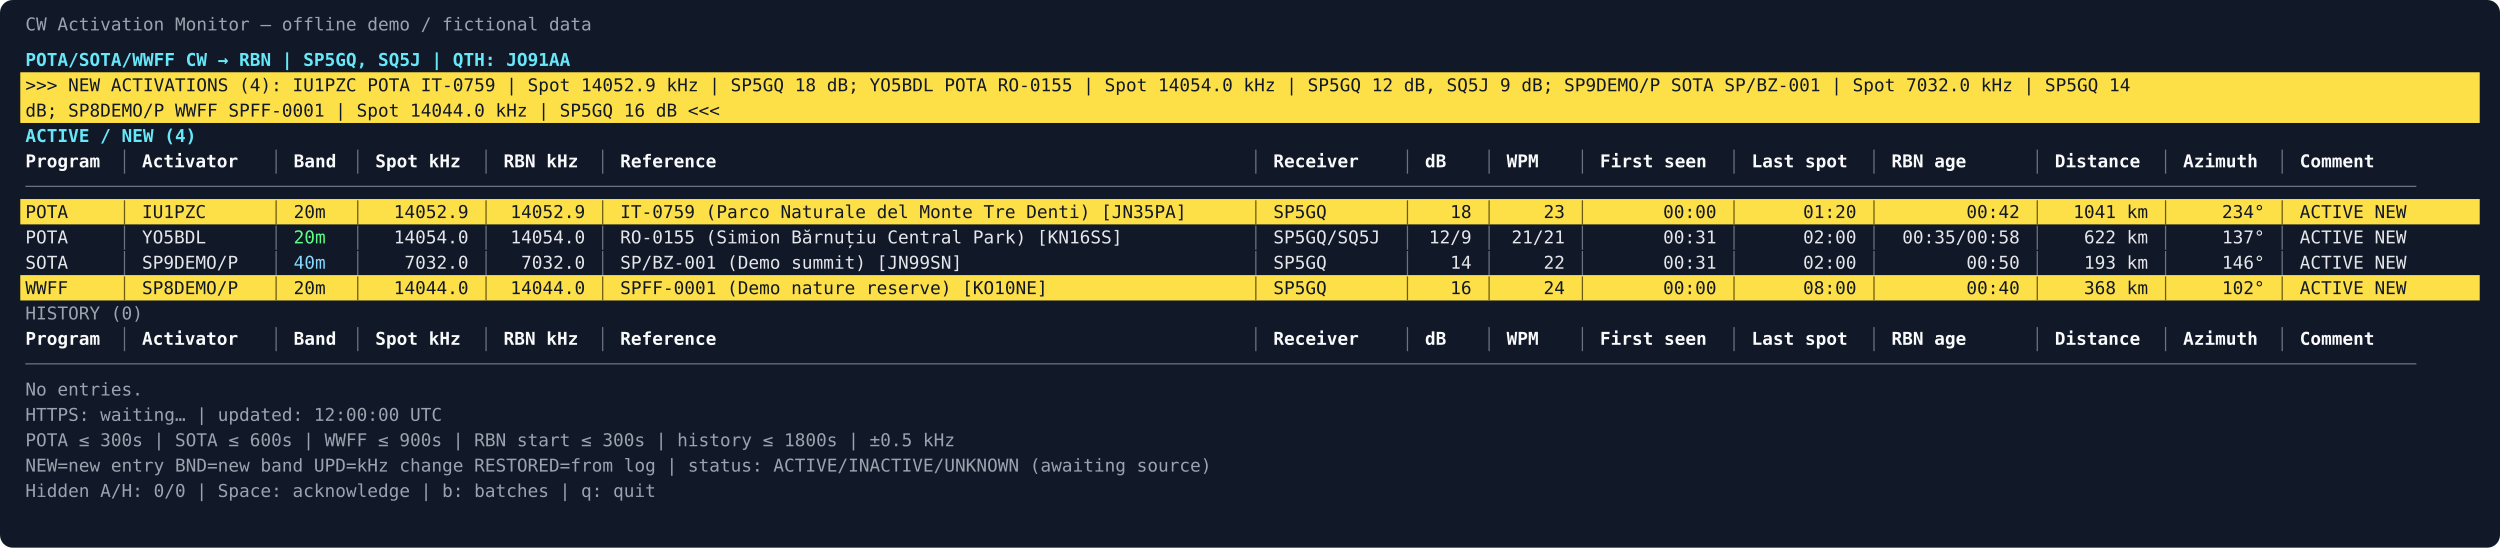
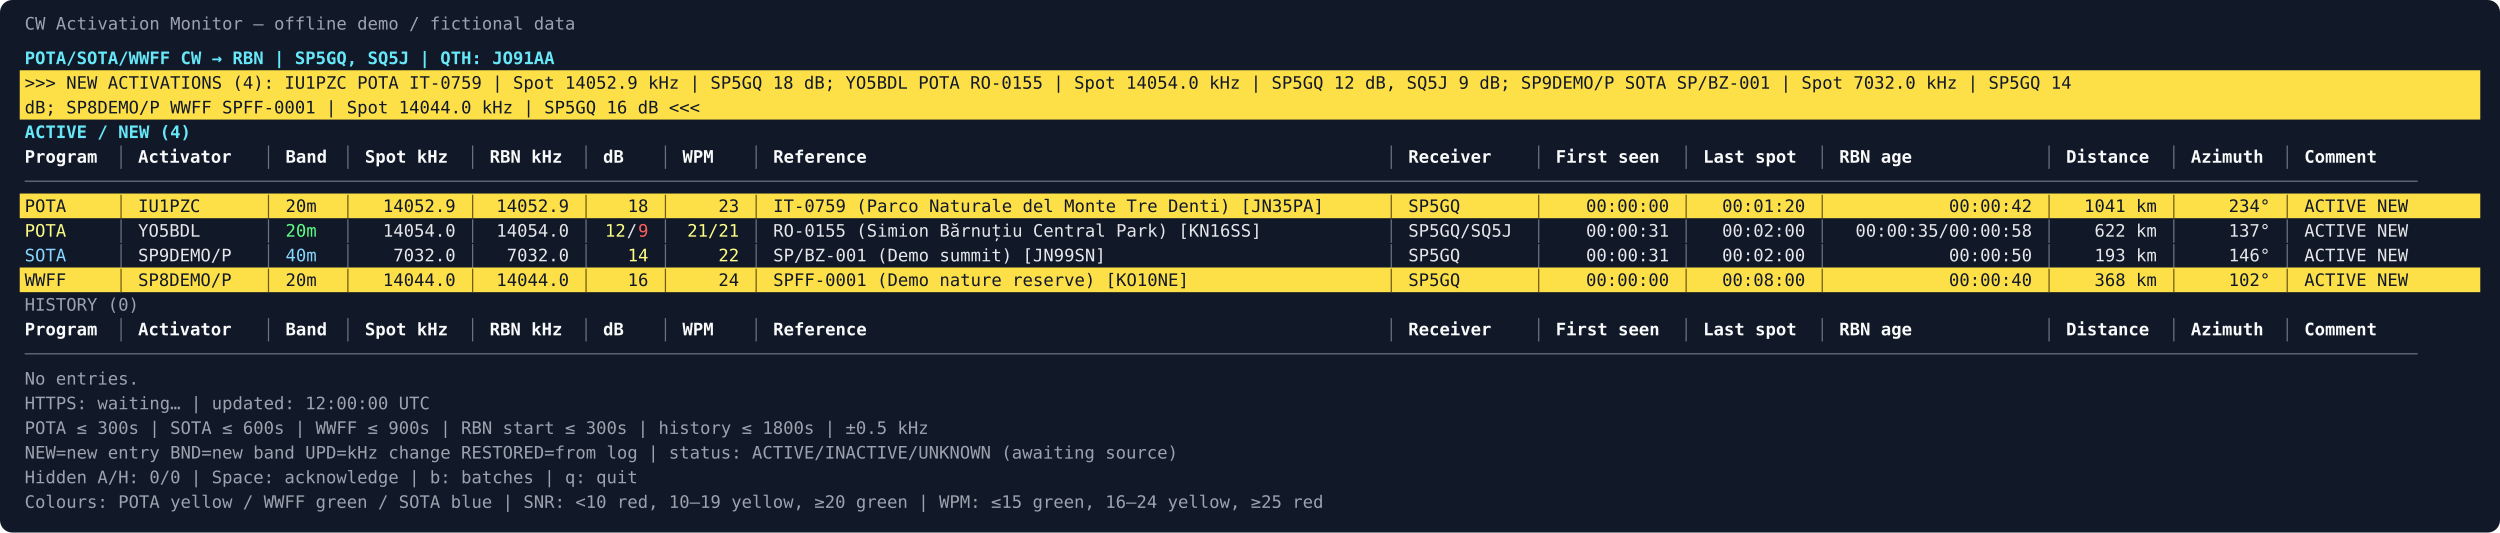
- <svg xmlns="http://www.w3.org/2000/svg" width="1972" height="432" viewBox="0 0 1972 432" role="img" aria-labelledby="title desc">
-   <rect width="1972" height="432" rx="10" fill="#111827" />
+ <svg xmlns="http://www.w3.org/2000/svg" width="2028" height="432" viewBox="0 0 2028 432" role="img" aria-labelledby="title desc">
+   <rect width="2028" height="432" rx="10" fill="#111827" />
  <g font-family="DejaVu Sans Mono" font-size="14" style="font-family: 'DejaVu Sans Mono', Consolas, monospace; font-variant-ligatures: none">
    <text x="20" y="24" fill="#9ca3af">CW Activation Monitor — offline demo / fictional data</text>
    <text x="20" y="52" fill="#67e8f9" font-weight="bold">POTA/SOTA/WWFF CW → RBN | SP5GQ, SQ5J | QTH: JO91AA</text>
-     <rect x="16" y="57" width="1940" height="40" fill="#fde047" />
+     <rect x="16" y="57" width="1996" height="40" fill="#fde047" />
    <text x="20" y="72" fill="#111827" font-weight="normal">&gt;&gt;&gt; NEW ACTIVATIONS (4): IU1PZC POTA IT-0759 | Spot 14052.9 kHz | SP5GQ 18 dB; YO5BDL POTA RO-0155 | Spot 14054.0 kHz | SP5GQ 12 dB, SQ5J 9 dB; SP9DEMO/P SOTA SP/BZ-001 | Spot 7032.0 kHz | SP5GQ 14</text>
    <text x="20" y="92" fill="#111827" font-weight="normal">dB; SP8DEMO/P WWFF SPFF-0001 | Spot 14044.0 kHz | SP5GQ 16 dB &lt;&lt;&lt;</text>
    <text x="20" y="112" fill="#67e8f9" font-weight="bold">ACTIVE / NEW (4)</text>
    <text x="20.0" y="132" fill="#f9fafb" font-weight="bold" text-anchor="start">Program</text>
    <text x="112.0" y="132" fill="#f9fafb" font-weight="bold" text-anchor="start">Activator</text>
    <text x="231.6" y="132" fill="#f9fafb" font-weight="bold" text-anchor="start">Band</text>
    <text x="296.0" y="132" fill="#f9fafb" font-weight="bold" text-anchor="start">Spot kHz</text>
    <text x="397.2" y="132" fill="#f9fafb" font-weight="bold" text-anchor="start">RBN kHz</text>
-     <text x="489.2" y="132" fill="#f9fafb" font-weight="bold" text-anchor="start">Reference</text>
-     <text x="1004.4" y="132" fill="#f9fafb" font-weight="bold" text-anchor="start">Receiver</text>
-     <text x="1124.0" y="132" fill="#f9fafb" font-weight="bold" text-anchor="start">dB</text>
-     <text x="1188.4" y="132" fill="#f9fafb" font-weight="bold" text-anchor="start">WPM</text>
+     <text x="627.2" y="132" fill="#f9fafb" font-weight="bold" text-anchor="start">Reference</text>
+     <text x="1142.4" y="132" fill="#f9fafb" font-weight="bold" text-anchor="start">Receiver</text>
+     <text x="489.2" y="132" fill="#f9fafb" font-weight="bold" text-anchor="start">dB</text>
+     <text x="553.6" y="132" fill="#f9fafb" font-weight="bold" text-anchor="start">WPM</text>
    <text x="1262.0" y="132" fill="#f9fafb" font-weight="bold" text-anchor="start">First seen</text>
    <text x="1381.6" y="132" fill="#f9fafb" font-weight="bold" text-anchor="start">Last spot</text>
    <text x="1492.0" y="132" fill="#f9fafb" font-weight="bold" text-anchor="start">RBN age</text>
-     <text x="1620.8" y="132" fill="#f9fafb" font-weight="bold" text-anchor="start">Distance</text>
-     <text x="1722.0" y="132" fill="#f9fafb" font-weight="bold" text-anchor="start">Azimuth</text>
-     <text x="1814.0" y="132" fill="#f9fafb" font-weight="bold" text-anchor="start">Comment</text>
+     <text x="1676.0" y="132" fill="#f9fafb" font-weight="bold" text-anchor="start">Distance</text>
+     <text x="1777.2" y="132" fill="#f9fafb" font-weight="bold" text-anchor="start">Azimuth</text>
+     <text x="1869.2" y="132" fill="#f9fafb" font-weight="bold" text-anchor="start">Comment</text>
    <path d="M98.2 118V137" stroke="#6b7280" />
    <path d="M217.8 118V137" stroke="#6b7280" />
    <path d="M282.2 118V137" stroke="#6b7280" />
    <path d="M383.4 118V137" stroke="#6b7280" />
    <path d="M475.4 118V137" stroke="#6b7280" />
-     <path d="M990.6 118V137" stroke="#6b7280" />
-     <path d="M1110.2 118V137" stroke="#6b7280" />
-     <path d="M1174.6 118V137" stroke="#6b7280" />
+     <path d="M1128.6 118V137" stroke="#6b7280" />
    <path d="M1248.2 118V137" stroke="#6b7280" />
+     <path d="M539.8 118V137" stroke="#6b7280" />
+     <path d="M613.4 118V137" stroke="#6b7280" />
    <path d="M1367.8 118V137" stroke="#6b7280" />
    <path d="M1478.2 118V137" stroke="#6b7280" />
-     <path d="M1607.0 118V137" stroke="#6b7280" />
-     <path d="M1708.2 118V137" stroke="#6b7280" />
-     <path d="M1800.2 118V137" stroke="#6b7280" />
-     <path d="M20 147H1906.0" stroke="#6b7280" />
-     <rect x="16" y="157" width="1940" height="20" fill="#fde047" />
+     <path d="M1662.2 118V137" stroke="#6b7280" />
+     <path d="M1763.4 118V137" stroke="#6b7280" />
+     <path d="M1855.4 118V137" stroke="#6b7280" />
+     <path d="M20 147H1961.2" stroke="#6b7280" />
+     <rect x="16" y="157" width="1996" height="20" fill="#fde047" />
    <text x="20.0" y="172" fill="#111827" font-weight="normal" text-anchor="start">POTA</text>
    <text x="112.0" y="172" fill="#111827" font-weight="normal" text-anchor="start">IU1PZC</text>
    <text x="231.6" y="172" fill="#111827" font-weight="normal" text-anchor="start">20m</text>
    <text x="369.6" y="172" fill="#111827" font-weight="normal" text-anchor="end">14052.9</text>
    <text x="461.6" y="172" fill="#111827" font-weight="normal" text-anchor="end">14052.9</text>
-     <text x="489.2" y="172" fill="#111827" font-weight="normal" text-anchor="start">IT-0759 (Parco Naturale del Monte Tre Denti) [JN35PA]</text>
-     <text x="1004.4" y="172" fill="#111827" font-weight="normal" text-anchor="start">SP5GQ</text>
-     <text x="1160.8" y="172" fill="#111827" font-weight="normal" text-anchor="end">18</text>
-     <text x="1234.4" y="172" fill="#111827" font-weight="normal" text-anchor="end">23</text>
-     <text x="1354.0" y="172" fill="#111827" font-weight="normal" text-anchor="end">00:00</text>
-     <text x="1464.4" y="172" fill="#111827" font-weight="normal" text-anchor="end">01:20</text>
-     <text x="1593.2" y="172" fill="#111827" font-weight="normal" text-anchor="end">00:42</text>
-     <text x="1694.4" y="172" fill="#111827" font-weight="normal" text-anchor="end">1041 km</text>
-     <text x="1786.4" y="172" fill="#111827" font-weight="normal" text-anchor="end">234°</text>
-     <text x="1814.0" y="172" fill="#111827" font-weight="normal" text-anchor="start">ACTIVE NEW</text>
+     <text x="627.2" y="172" fill="#111827" font-weight="normal" text-anchor="start">IT-0759 (Parco Naturale del Monte Tre Denti) [JN35PA]</text>
+     <text x="1142.4" y="172" fill="#111827" font-weight="normal" text-anchor="start">SP5GQ</text>
+     <text x="526.0" y="172" fill="#111827" font-weight="normal" text-anchor="end">18</text>
+     <text x="599.6" y="172" fill="#111827" font-weight="normal" text-anchor="end">23</text>
+     <text x="1354.0" y="172" fill="#111827" font-weight="normal" text-anchor="end">00:00:00</text>
+     <text x="1464.4" y="172" fill="#111827" font-weight="normal" text-anchor="end">00:01:20</text>
+     <text x="1648.4" y="172" fill="#111827" font-weight="normal" text-anchor="end">00:00:42</text>
+     <text x="1749.6" y="172" fill="#111827" font-weight="normal" text-anchor="end">1041 km</text>
+     <text x="1841.6" y="172" fill="#111827" font-weight="normal" text-anchor="end">234°</text>
+     <text x="1869.2" y="172" fill="#111827" font-weight="normal" text-anchor="start">ACTIVE NEW</text>
    <path d="M98.2 158V177" stroke="#6b5b12" />
    <path d="M217.8 158V177" stroke="#6b5b12" />
    <path d="M282.2 158V177" stroke="#6b5b12" />
    <path d="M383.4 158V177" stroke="#6b5b12" />
    <path d="M475.4 158V177" stroke="#6b5b12" />
-     <path d="M990.6 158V177" stroke="#6b5b12" />
-     <path d="M1110.2 158V177" stroke="#6b5b12" />
-     <path d="M1174.6 158V177" stroke="#6b5b12" />
+     <path d="M1128.6 158V177" stroke="#6b5b12" />
    <path d="M1248.2 158V177" stroke="#6b5b12" />
+     <path d="M539.8 158V177" stroke="#6b5b12" />
+     <path d="M613.4 158V177" stroke="#6b5b12" />
    <path d="M1367.8 158V177" stroke="#6b5b12" />
    <path d="M1478.2 158V177" stroke="#6b5b12" />
-     <path d="M1607.0 158V177" stroke="#6b5b12" />
-     <path d="M1708.2 158V177" stroke="#6b5b12" />
-     <path d="M1800.2 158V177" stroke="#6b5b12" />
-     <text x="20.0" y="192" fill="#e5e7eb" font-weight="normal" text-anchor="start">POTA</text>
+     <path d="M1662.2 158V177" stroke="#6b5b12" />
+     <path d="M1763.4 158V177" stroke="#6b5b12" />
+     <path d="M1855.4 158V177" stroke="#6b5b12" />
+     <text x="20.0" y="192" fill="#ffff87" font-weight="normal" text-anchor="start">POTA</text>
    <text x="112.0" y="192" fill="#e5e7eb" font-weight="normal" text-anchor="start">YO5BDL</text>
    <text x="231.6" y="192" fill="#5fff87" font-weight="normal" text-anchor="start">20m</text>
    <text x="369.6" y="192" fill="#e5e7eb" font-weight="normal" text-anchor="end">14054.0</text>
    <text x="461.6" y="192" fill="#e5e7eb" font-weight="normal" text-anchor="end">14054.0</text>
-     <text x="489.2" y="192" fill="#e5e7eb" font-weight="normal" text-anchor="start">RO-0155 (Simion Bărnuțiu Central Park) [KN16SS]</text>
-     <text x="1004.4" y="192" fill="#e5e7eb" font-weight="normal" text-anchor="start">SP5GQ/SQ5J</text>
-     <text x="1160.8" y="192" fill="#e5e7eb" font-weight="normal" text-anchor="end">12/9</text>
-     <text x="1234.4" y="192" fill="#e5e7eb" font-weight="normal" text-anchor="end">21/21</text>
-     <text x="1354.0" y="192" fill="#e5e7eb" font-weight="normal" text-anchor="end">00:31</text>
-     <text x="1464.4" y="192" fill="#e5e7eb" font-weight="normal" text-anchor="end">02:00</text>
-     <text x="1593.2" y="192" fill="#e5e7eb" font-weight="normal" text-anchor="end">00:35/00:58</text>
-     <text x="1694.4" y="192" fill="#e5e7eb" font-weight="normal" text-anchor="end">622 km</text>
-     <text x="1786.4" y="192" fill="#e5e7eb" font-weight="normal" text-anchor="end">137°</text>
-     <text x="1814.0" y="192" fill="#e5e7eb" font-weight="normal" text-anchor="start">ACTIVE NEW</text>
+     <text x="627.2" y="192" fill="#e5e7eb" font-weight="normal" text-anchor="start">RO-0155 (Simion Bărnuțiu Central Park) [KN16SS]</text>
+     <text x="1142.4" y="192" fill="#e5e7eb" font-weight="normal" text-anchor="start">SP5GQ/SQ5J</text>
+     <text x="599.6" y="192" fill="#ffff87" font-weight="normal" text-anchor="end">21/21</text>
+     <text x="1354.0" y="192" fill="#e5e7eb" font-weight="normal" text-anchor="end">00:00:31</text>
+     <text x="1464.4" y="192" fill="#e5e7eb" font-weight="normal" text-anchor="end">00:02:00</text>
+     <text x="1648.4" y="192" fill="#e5e7eb" font-weight="normal" text-anchor="end">00:00:35/00:00:58</text>
+     <text x="1749.6" y="192" fill="#e5e7eb" font-weight="normal" text-anchor="end">622 km</text>
+     <text x="1841.6" y="192" fill="#e5e7eb" font-weight="normal" text-anchor="end">137°</text>
+     <text x="1869.2" y="192" fill="#e5e7eb" font-weight="normal" text-anchor="start">ACTIVE NEW</text>
    <path d="M98.2 178V197" stroke="#6b7280" />
    <path d="M217.8 178V197" stroke="#6b7280" />
    <path d="M282.2 178V197" stroke="#6b7280" />
    <path d="M383.4 178V197" stroke="#6b7280" />
    <path d="M475.4 178V197" stroke="#6b7280" />
-     <path d="M990.6 178V197" stroke="#6b7280" />
-     <path d="M1110.2 178V197" stroke="#6b7280" />
-     <path d="M1174.6 178V197" stroke="#6b7280" />
+     <path d="M1128.6 178V197" stroke="#6b7280" />
    <path d="M1248.2 178V197" stroke="#6b7280" />
+     <path d="M539.8 178V197" stroke="#6b7280" />
+     <path d="M613.4 178V197" stroke="#6b7280" />
    <path d="M1367.8 178V197" stroke="#6b7280" />
    <path d="M1478.2 178V197" stroke="#6b7280" />
-     <path d="M1607.0 178V197" stroke="#6b7280" />
-     <path d="M1708.2 178V197" stroke="#6b7280" />
-     <path d="M1800.2 178V197" stroke="#6b7280" />
-     <text x="20.0" y="212" fill="#e5e7eb" font-weight="normal" text-anchor="start">SOTA</text>
+     <path d="M1662.2 178V197" stroke="#6b7280" />
+     <path d="M1763.4 178V197" stroke="#6b7280" />
+     <path d="M1855.4 178V197" stroke="#6b7280" />
+     <text x="20.0" y="212" fill="#87d7ff" font-weight="normal" text-anchor="start">SOTA</text>
    <text x="112.0" y="212" fill="#e5e7eb" font-weight="normal" text-anchor="start">SP9DEMO/P</text>
    <text x="231.6" y="212" fill="#87d7ff" font-weight="normal" text-anchor="start">40m</text>
    <text x="369.6" y="212" fill="#e5e7eb" font-weight="normal" text-anchor="end">7032.0</text>
    <text x="461.6" y="212" fill="#e5e7eb" font-weight="normal" text-anchor="end">7032.0</text>
-     <text x="489.2" y="212" fill="#e5e7eb" font-weight="normal" text-anchor="start">SP/BZ-001 (Demo summit) [JN99SN]</text>
-     <text x="1004.4" y="212" fill="#e5e7eb" font-weight="normal" text-anchor="start">SP5GQ</text>
-     <text x="1160.8" y="212" fill="#e5e7eb" font-weight="normal" text-anchor="end">14</text>
-     <text x="1234.4" y="212" fill="#e5e7eb" font-weight="normal" text-anchor="end">22</text>
-     <text x="1354.0" y="212" fill="#e5e7eb" font-weight="normal" text-anchor="end">00:31</text>
-     <text x="1464.4" y="212" fill="#e5e7eb" font-weight="normal" text-anchor="end">02:00</text>
-     <text x="1593.2" y="212" fill="#e5e7eb" font-weight="normal" text-anchor="end">00:50</text>
-     <text x="1694.4" y="212" fill="#e5e7eb" font-weight="normal" text-anchor="end">193 km</text>
-     <text x="1786.4" y="212" fill="#e5e7eb" font-weight="normal" text-anchor="end">146°</text>
-     <text x="1814.0" y="212" fill="#e5e7eb" font-weight="normal" text-anchor="start">ACTIVE NEW</text>
+     <text x="627.2" y="212" fill="#e5e7eb" font-weight="normal" text-anchor="start">SP/BZ-001 (Demo summit) [JN99SN]</text>
+     <text x="1142.4" y="212" fill="#e5e7eb" font-weight="normal" text-anchor="start">SP5GQ</text>
+     <text x="526.0" y="212" fill="#ffff87" font-weight="normal" text-anchor="end">14</text>
+     <text x="599.6" y="212" fill="#ffff87" font-weight="normal" text-anchor="end">22</text>
+     <text x="1354.0" y="212" fill="#e5e7eb" font-weight="normal" text-anchor="end">00:00:31</text>
+     <text x="1464.4" y="212" fill="#e5e7eb" font-weight="normal" text-anchor="end">00:02:00</text>
+     <text x="1648.4" y="212" fill="#e5e7eb" font-weight="normal" text-anchor="end">00:00:50</text>
+     <text x="1749.6" y="212" fill="#e5e7eb" font-weight="normal" text-anchor="end">193 km</text>
+     <text x="1841.6" y="212" fill="#e5e7eb" font-weight="normal" text-anchor="end">146°</text>
+     <text x="1869.2" y="212" fill="#e5e7eb" font-weight="normal" text-anchor="start">ACTIVE NEW</text>
    <path d="M98.2 198V217" stroke="#6b7280" />
    <path d="M217.8 198V217" stroke="#6b7280" />
    <path d="M282.2 198V217" stroke="#6b7280" />
    <path d="M383.4 198V217" stroke="#6b7280" />
    <path d="M475.4 198V217" stroke="#6b7280" />
-     <path d="M990.6 198V217" stroke="#6b7280" />
-     <path d="M1110.2 198V217" stroke="#6b7280" />
-     <path d="M1174.6 198V217" stroke="#6b7280" />
+     <path d="M1128.6 198V217" stroke="#6b7280" />
    <path d="M1248.2 198V217" stroke="#6b7280" />
+     <path d="M539.8 198V217" stroke="#6b7280" />
+     <path d="M613.4 198V217" stroke="#6b7280" />
    <path d="M1367.8 198V217" stroke="#6b7280" />
    <path d="M1478.2 198V217" stroke="#6b7280" />
-     <path d="M1607.0 198V217" stroke="#6b7280" />
-     <path d="M1708.2 198V217" stroke="#6b7280" />
-     <path d="M1800.2 198V217" stroke="#6b7280" />
-     <rect x="16" y="217" width="1940" height="20" fill="#fde047" />
+     <path d="M1662.2 198V217" stroke="#6b7280" />
+     <path d="M1763.4 198V217" stroke="#6b7280" />
+     <path d="M1855.4 198V217" stroke="#6b7280" />
+     <rect x="16" y="217" width="1996" height="20" fill="#fde047" />
    <text x="20.0" y="232" fill="#111827" font-weight="normal" text-anchor="start">WWFF</text>
    <text x="112.0" y="232" fill="#111827" font-weight="normal" text-anchor="start">SP8DEMO/P</text>
    <text x="231.6" y="232" fill="#111827" font-weight="normal" text-anchor="start">20m</text>
    <text x="369.6" y="232" fill="#111827" font-weight="normal" text-anchor="end">14044.0</text>
    <text x="461.6" y="232" fill="#111827" font-weight="normal" text-anchor="end">14044.0</text>
-     <text x="489.2" y="232" fill="#111827" font-weight="normal" text-anchor="start">SPFF-0001 (Demo nature reserve) [KO10NE]</text>
-     <text x="1004.4" y="232" fill="#111827" font-weight="normal" text-anchor="start">SP5GQ</text>
-     <text x="1160.8" y="232" fill="#111827" font-weight="normal" text-anchor="end">16</text>
-     <text x="1234.4" y="232" fill="#111827" font-weight="normal" text-anchor="end">24</text>
-     <text x="1354.0" y="232" fill="#111827" font-weight="normal" text-anchor="end">00:00</text>
-     <text x="1464.4" y="232" fill="#111827" font-weight="normal" text-anchor="end">08:00</text>
-     <text x="1593.2" y="232" fill="#111827" font-weight="normal" text-anchor="end">00:40</text>
-     <text x="1694.4" y="232" fill="#111827" font-weight="normal" text-anchor="end">368 km</text>
-     <text x="1786.4" y="232" fill="#111827" font-weight="normal" text-anchor="end">102°</text>
-     <text x="1814.0" y="232" fill="#111827" font-weight="normal" text-anchor="start">ACTIVE NEW</text>
+     <text x="627.2" y="232" fill="#111827" font-weight="normal" text-anchor="start">SPFF-0001 (Demo nature reserve) [KO10NE]</text>
+     <text x="1142.4" y="232" fill="#111827" font-weight="normal" text-anchor="start">SP5GQ</text>
+     <text x="526.0" y="232" fill="#111827" font-weight="normal" text-anchor="end">16</text>
+     <text x="599.6" y="232" fill="#111827" font-weight="normal" text-anchor="end">24</text>
+     <text x="1354.0" y="232" fill="#111827" font-weight="normal" text-anchor="end">00:00:00</text>
+     <text x="1464.4" y="232" fill="#111827" font-weight="normal" text-anchor="end">00:08:00</text>
+     <text x="1648.4" y="232" fill="#111827" font-weight="normal" text-anchor="end">00:00:40</text>
+     <text x="1749.6" y="232" fill="#111827" font-weight="normal" text-anchor="end">368 km</text>
+     <text x="1841.6" y="232" fill="#111827" font-weight="normal" text-anchor="end">102°</text>
+     <text x="1869.2" y="232" fill="#111827" font-weight="normal" text-anchor="start">ACTIVE NEW</text>
    <path d="M98.2 218V237" stroke="#6b5b12" />
    <path d="M217.8 218V237" stroke="#6b5b12" />
    <path d="M282.2 218V237" stroke="#6b5b12" />
    <path d="M383.4 218V237" stroke="#6b5b12" />
    <path d="M475.4 218V237" stroke="#6b5b12" />
-     <path d="M990.6 218V237" stroke="#6b5b12" />
-     <path d="M1110.2 218V237" stroke="#6b5b12" />
-     <path d="M1174.6 218V237" stroke="#6b5b12" />
+     <path d="M1128.6 218V237" stroke="#6b5b12" />
    <path d="M1248.2 218V237" stroke="#6b5b12" />
+     <path d="M539.8 218V237" stroke="#6b5b12" />
+     <path d="M613.4 218V237" stroke="#6b5b12" />
    <path d="M1367.8 218V237" stroke="#6b5b12" />
    <path d="M1478.2 218V237" stroke="#6b5b12" />
-     <path d="M1607.0 218V237" stroke="#6b5b12" />
-     <path d="M1708.2 218V237" stroke="#6b5b12" />
-     <path d="M1800.2 218V237" stroke="#6b5b12" />
+     <path d="M1662.2 218V237" stroke="#6b5b12" />
+     <path d="M1763.4 218V237" stroke="#6b5b12" />
+     <path d="M1855.4 218V237" stroke="#6b5b12" />
    <text x="20" y="252" fill="#9ca3af" font-weight="normal">HISTORY (0)</text>
    <text x="20.0" y="272" fill="#f9fafb" font-weight="bold" text-anchor="start">Program</text>
    <text x="112.0" y="272" fill="#f9fafb" font-weight="bold" text-anchor="start">Activator</text>
    <text x="231.6" y="272" fill="#f9fafb" font-weight="bold" text-anchor="start">Band</text>
    <text x="296.0" y="272" fill="#f9fafb" font-weight="bold" text-anchor="start">Spot kHz</text>
    <text x="397.2" y="272" fill="#f9fafb" font-weight="bold" text-anchor="start">RBN kHz</text>
-     <text x="489.2" y="272" fill="#f9fafb" font-weight="bold" text-anchor="start">Reference</text>
-     <text x="1004.4" y="272" fill="#f9fafb" font-weight="bold" text-anchor="start">Receiver</text>
-     <text x="1124.0" y="272" fill="#f9fafb" font-weight="bold" text-anchor="start">dB</text>
-     <text x="1188.4" y="272" fill="#f9fafb" font-weight="bold" text-anchor="start">WPM</text>
+     <text x="627.2" y="272" fill="#f9fafb" font-weight="bold" text-anchor="start">Reference</text>
+     <text x="1142.4" y="272" fill="#f9fafb" font-weight="bold" text-anchor="start">Receiver</text>
+     <text x="489.2" y="272" fill="#f9fafb" font-weight="bold" text-anchor="start">dB</text>
+     <text x="553.6" y="272" fill="#f9fafb" font-weight="bold" text-anchor="start">WPM</text>
    <text x="1262.0" y="272" fill="#f9fafb" font-weight="bold" text-anchor="start">First seen</text>
    <text x="1381.6" y="272" fill="#f9fafb" font-weight="bold" text-anchor="start">Last spot</text>
    <text x="1492.0" y="272" fill="#f9fafb" font-weight="bold" text-anchor="start">RBN age</text>
-     <text x="1620.8" y="272" fill="#f9fafb" font-weight="bold" text-anchor="start">Distance</text>
-     <text x="1722.0" y="272" fill="#f9fafb" font-weight="bold" text-anchor="start">Azimuth</text>
-     <text x="1814.0" y="272" fill="#f9fafb" font-weight="bold" text-anchor="start">Comment</text>
+     <text x="1676.0" y="272" fill="#f9fafb" font-weight="bold" text-anchor="start">Distance</text>
+     <text x="1777.2" y="272" fill="#f9fafb" font-weight="bold" text-anchor="start">Azimuth</text>
+     <text x="1869.2" y="272" fill="#f9fafb" font-weight="bold" text-anchor="start">Comment</text>
    <path d="M98.2 258V277" stroke="#6b7280" />
    <path d="M217.8 258V277" stroke="#6b7280" />
    <path d="M282.2 258V277" stroke="#6b7280" />
    <path d="M383.4 258V277" stroke="#6b7280" />
    <path d="M475.4 258V277" stroke="#6b7280" />
-     <path d="M990.6 258V277" stroke="#6b7280" />
-     <path d="M1110.2 258V277" stroke="#6b7280" />
-     <path d="M1174.6 258V277" stroke="#6b7280" />
+     <path d="M1128.6 258V277" stroke="#6b7280" />
    <path d="M1248.2 258V277" stroke="#6b7280" />
+     <path d="M539.8 258V277" stroke="#6b7280" />
+     <path d="M613.4 258V277" stroke="#6b7280" />
    <path d="M1367.8 258V277" stroke="#6b7280" />
    <path d="M1478.2 258V277" stroke="#6b7280" />
-     <path d="M1607.0 258V277" stroke="#6b7280" />
-     <path d="M1708.2 258V277" stroke="#6b7280" />
-     <path d="M1800.2 258V277" stroke="#6b7280" />
-     <path d="M20 287H1906.0" stroke="#6b7280" />
+     <path d="M1662.2 258V277" stroke="#6b7280" />
+     <path d="M1763.4 258V277" stroke="#6b7280" />
+     <path d="M1855.4 258V277" stroke="#6b7280" />
+     <path d="M20 287H1961.2" stroke="#6b7280" />
    <text x="20" y="312" fill="#9ca3af" font-weight="normal">No entries.</text>
    <text x="20" y="332" fill="#9ca3af" font-weight="normal">HTTPS: waiting… | updated: 12:00:00 UTC</text>
    <text x="20" y="352" fill="#9ca3af" font-weight="normal">POTA ≤ 300s | SOTA ≤ 600s | WWFF ≤ 900s | RBN start ≤ 300s | history ≤ 1800s | ±0.5 kHz</text>
    <text x="20" y="372" fill="#9ca3af" font-weight="normal">NEW=new entry BND=new band UPD=kHz change RESTORED=from log | status: ACTIVE/INACTIVE/UNKNOWN (awaiting source)</text>
    <text x="20" y="392" fill="#9ca3af" font-weight="normal">Hidden A/H: 0/0 | Space: acknowledge | b: batches | q: quit</text>
+     <text x="20" y="412" fill="#9ca3af" font-weight="normal">Colours: POTA yellow / WWFF green / SOTA blue | SNR: &lt;10 red, 10–19 yellow, ≥20 green | WPM: ≤15 green, 16–24 yellow, ≥25 red</text>
+     <text x="507.6" y="192" fill="#ffff87" font-weight="normal" text-anchor="end">12</text>
+     <text x="516.8" y="192" fill="#e5e7eb" font-weight="normal" text-anchor="end">/</text>
+     <text x="526.0" y="192" fill="#ff5f5f" font-weight="normal" text-anchor="end">9</text>
  </g>
</svg>
